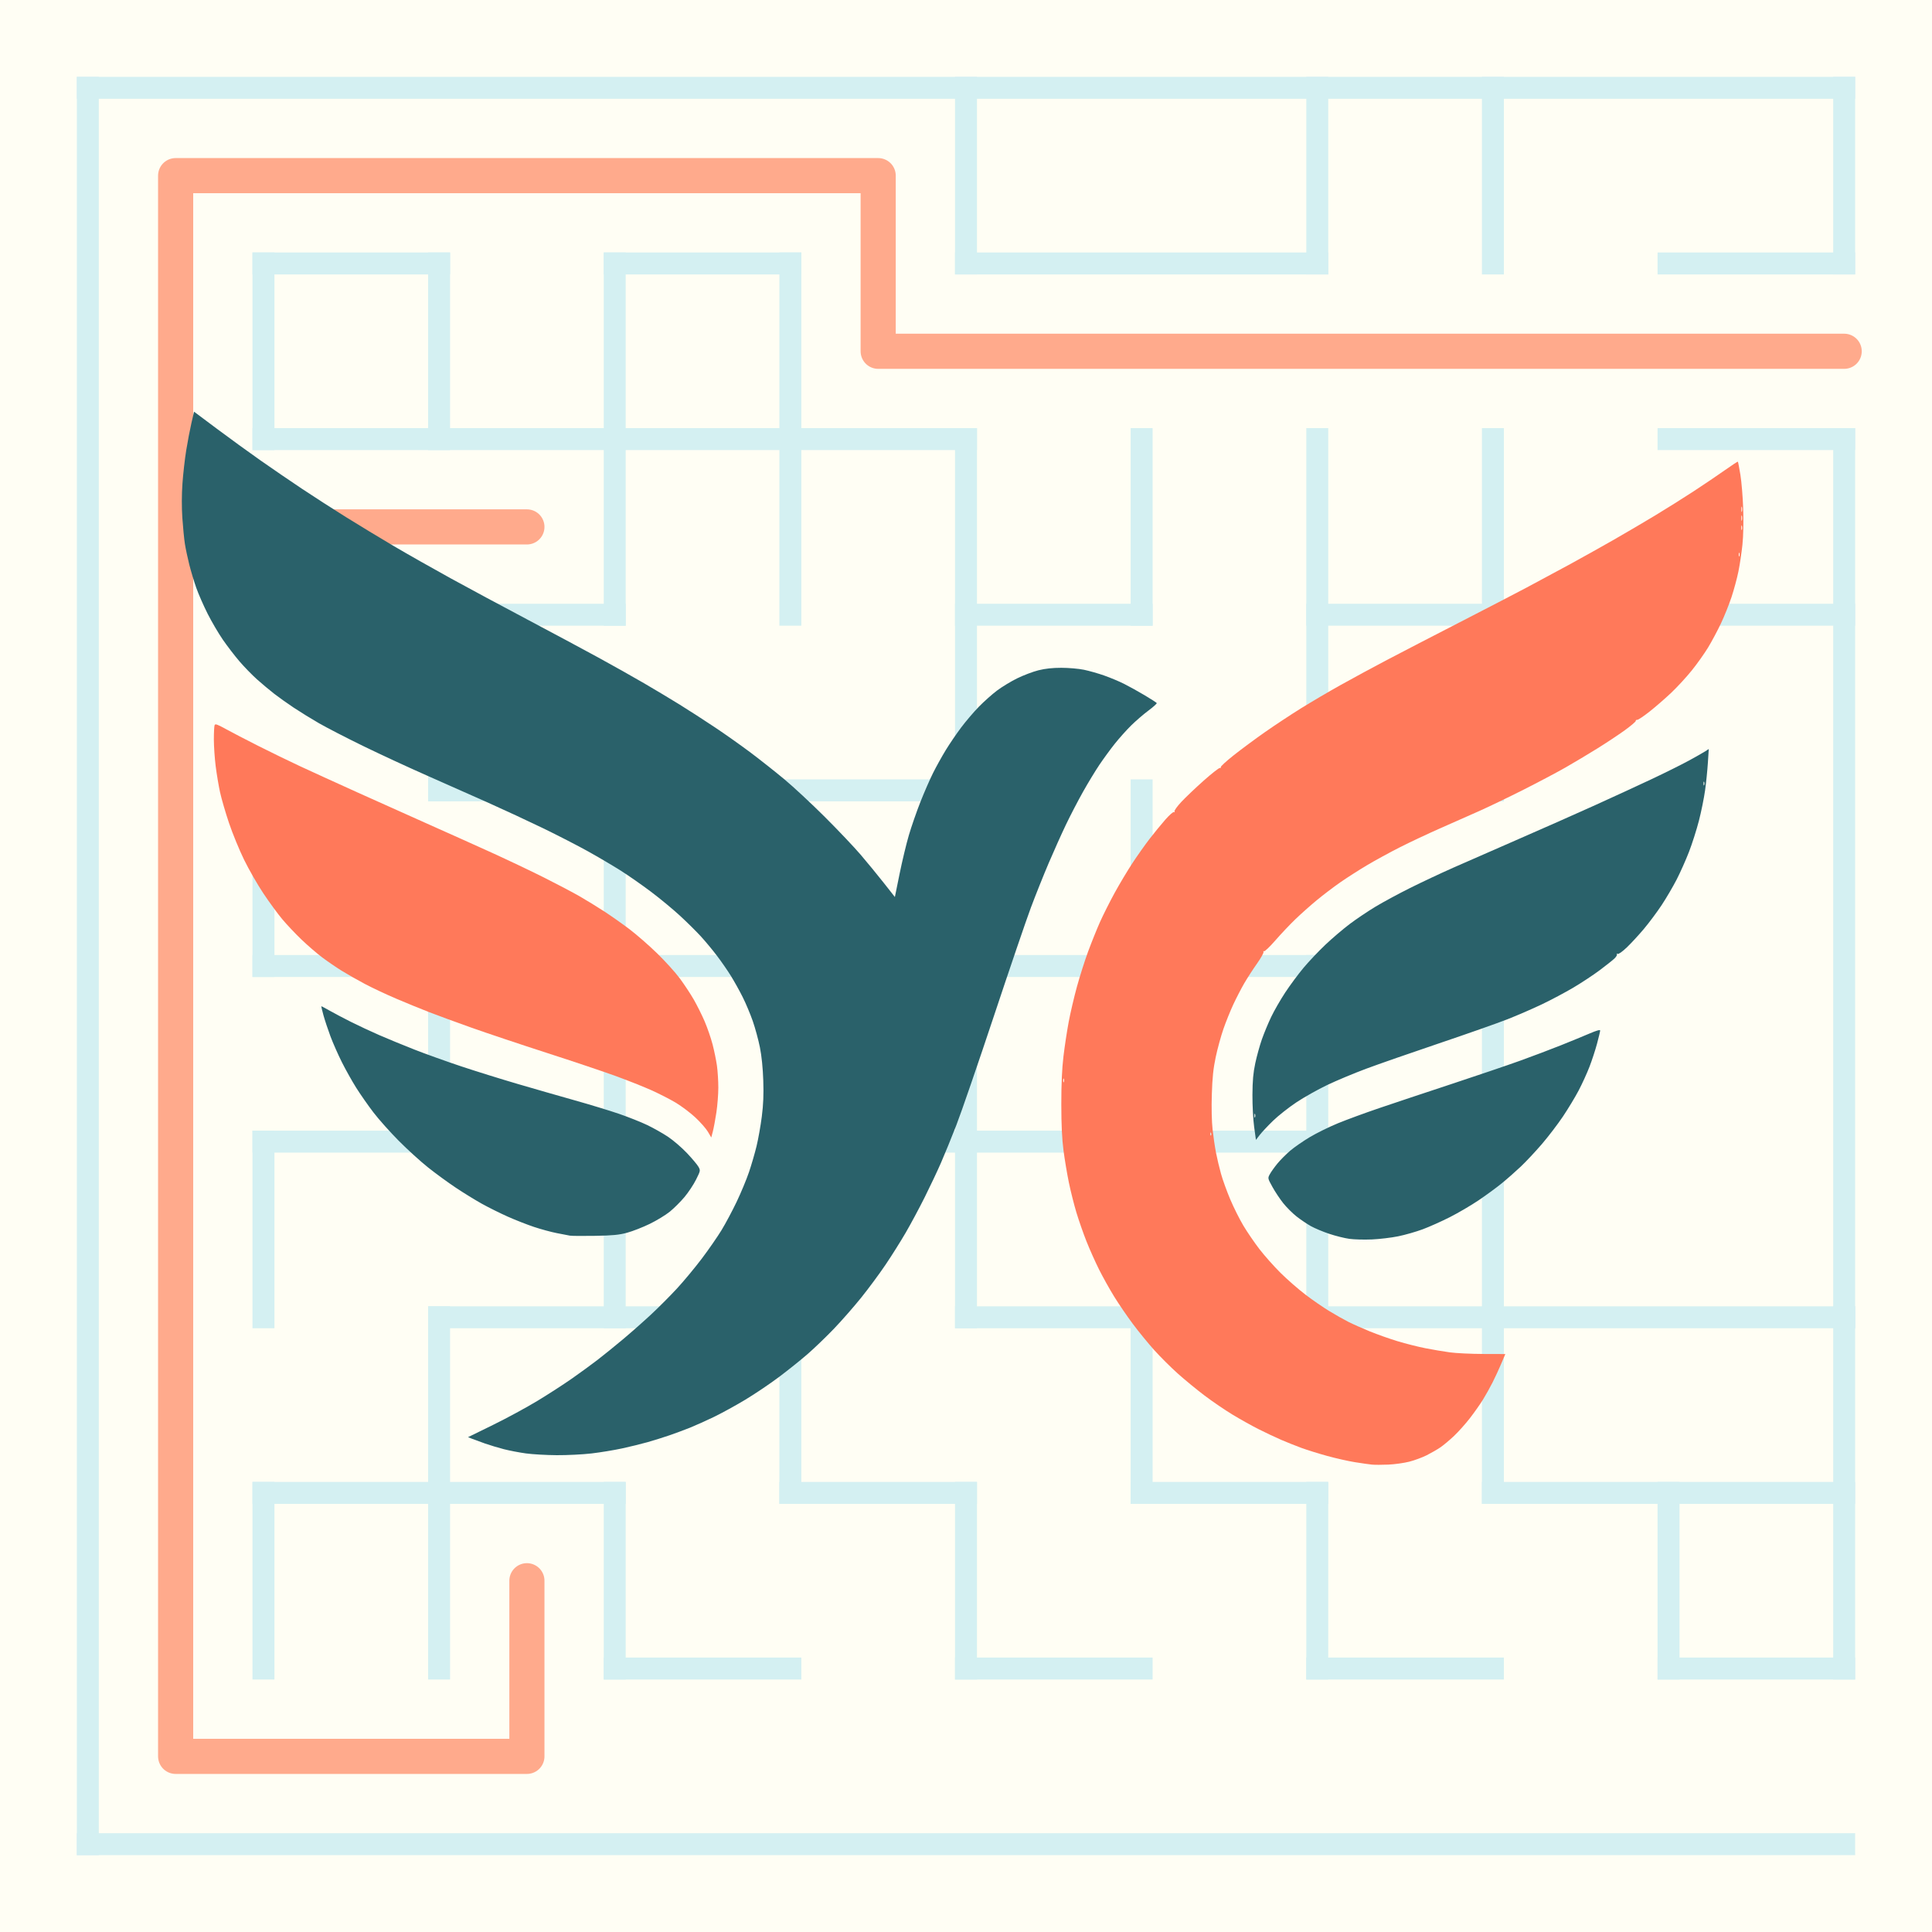
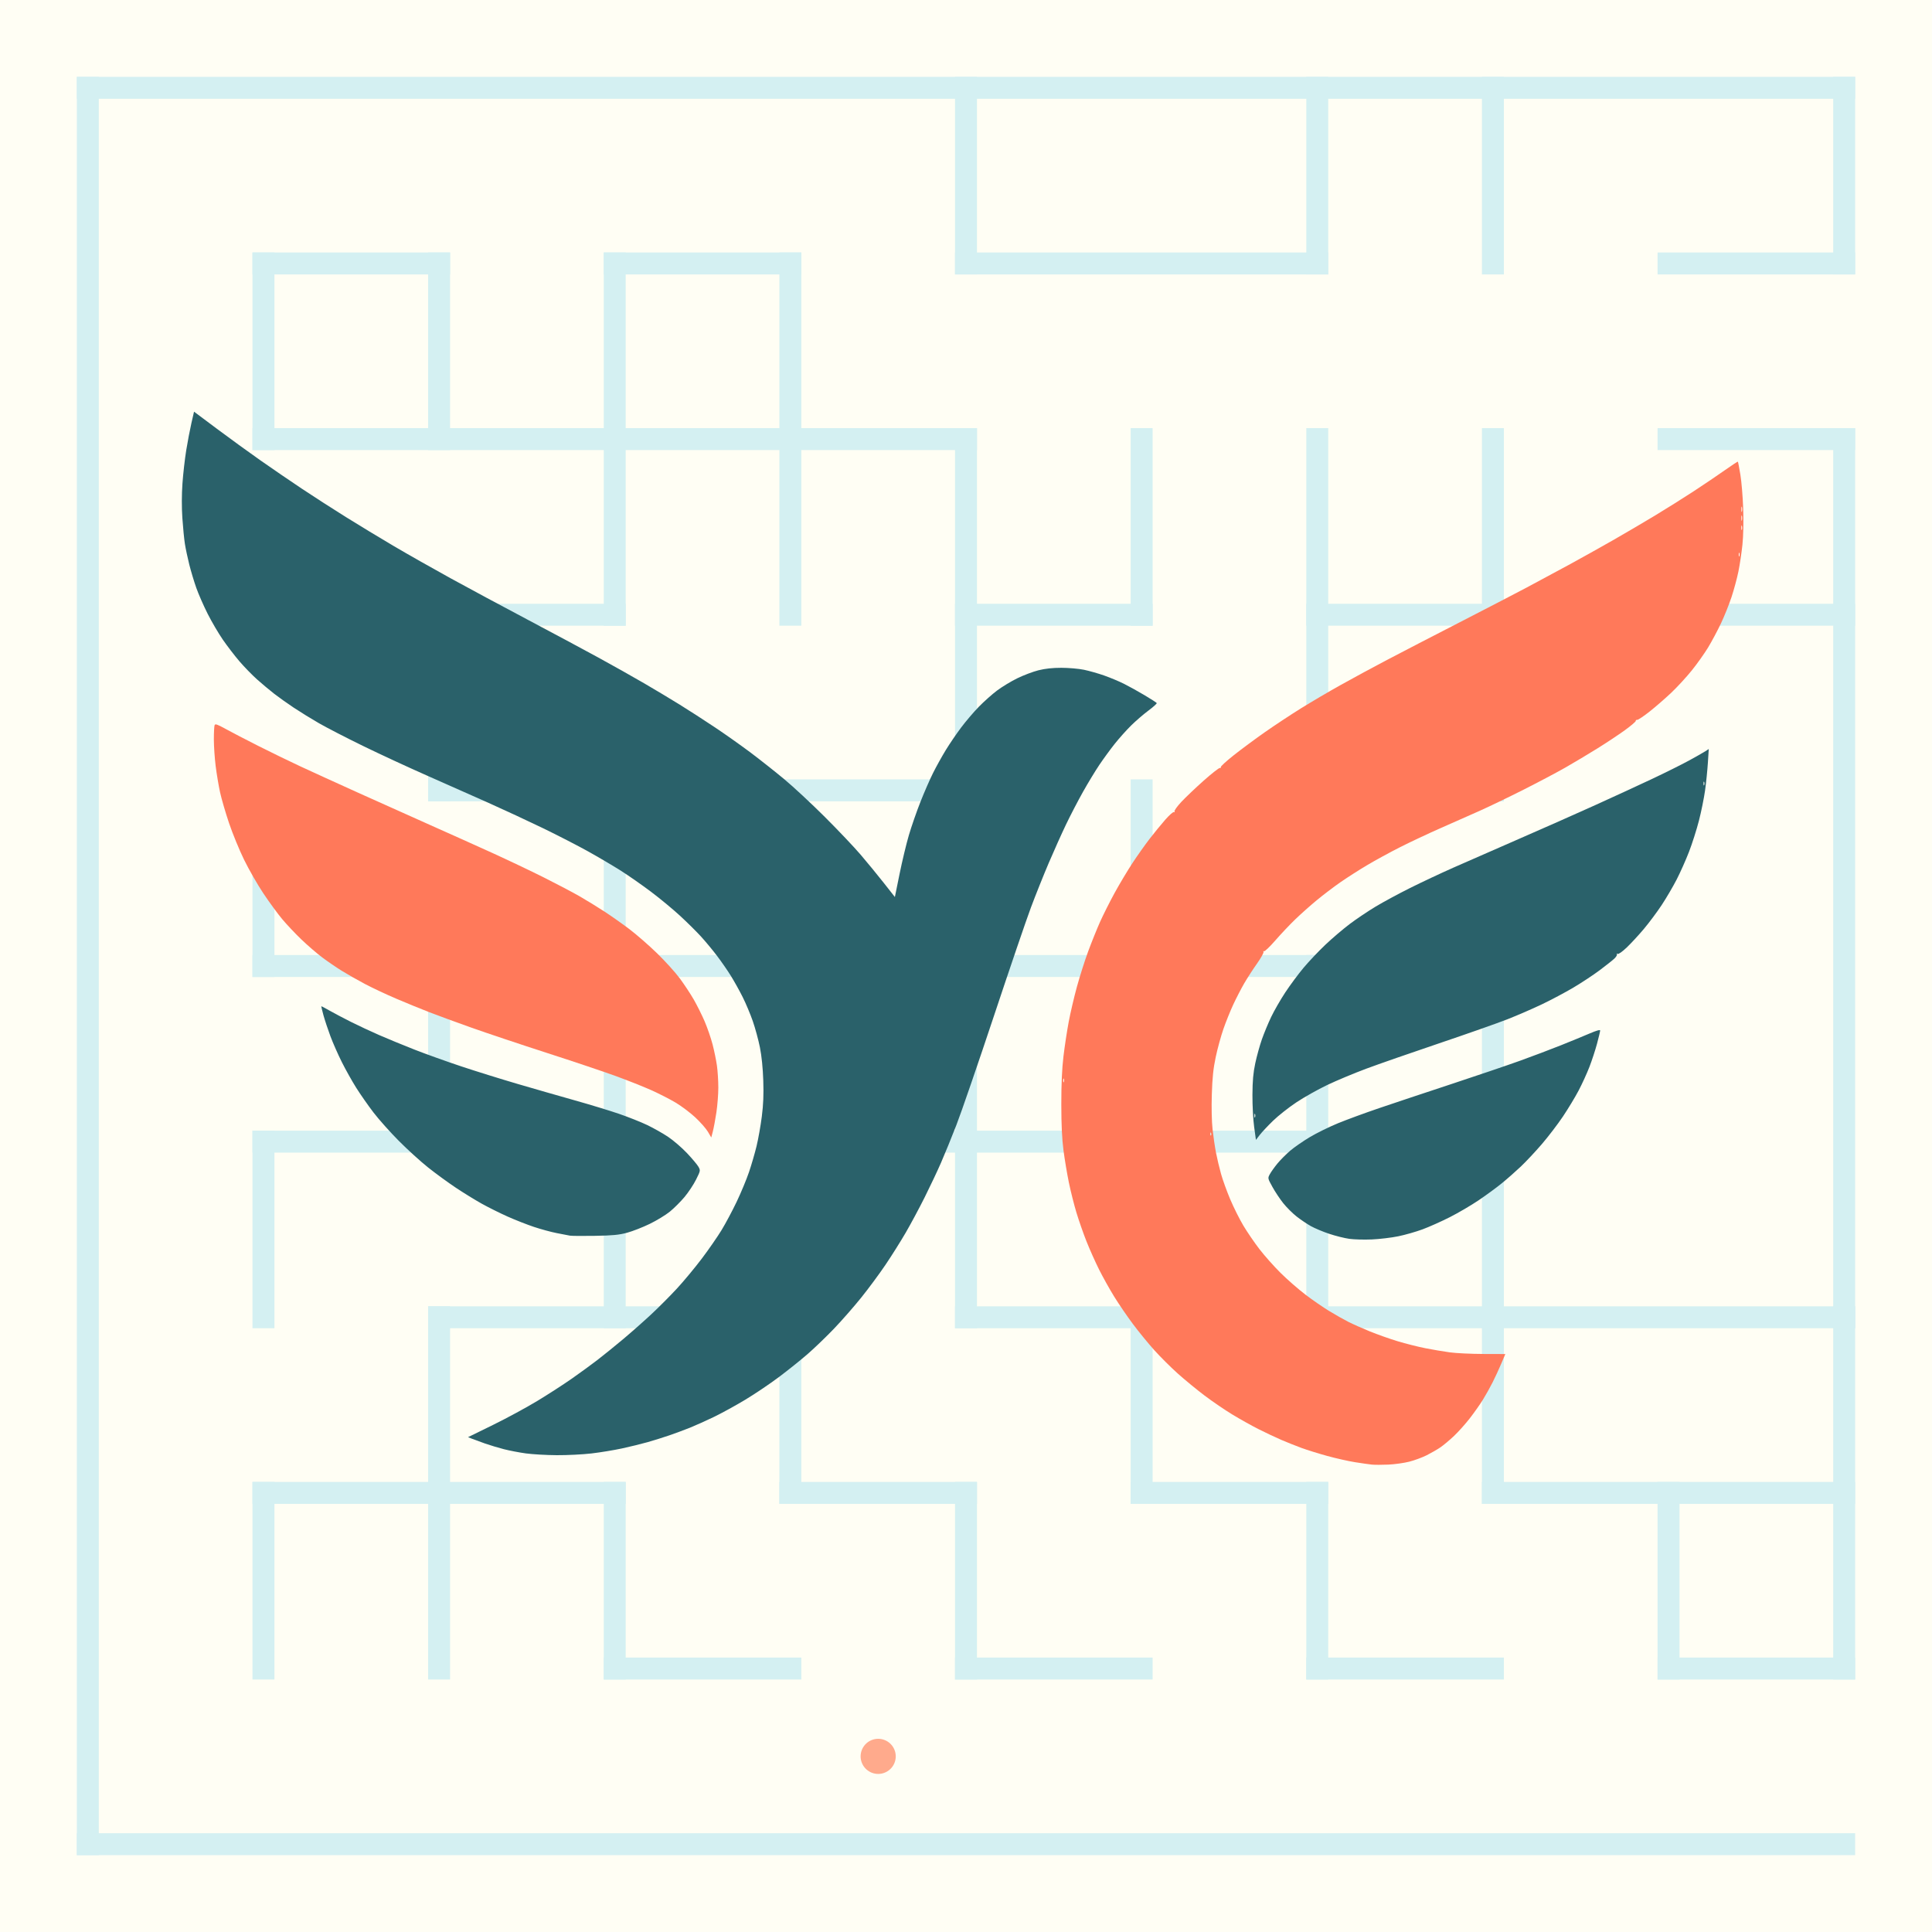
<svg xmlns="http://www.w3.org/2000/svg" width="440" height="440" viewBox="0 0 440 440">
  <rect width="440" height="440" fill="#fffef4" />
+   <style>
+     /* C-once: draw main path, hold at stopping point, then push two steps further */
+     .maze-thread {
+       stroke-dasharray: 1180;
+       stroke-dashoffset: 1180;
+       animation: draw-maze 100s 1s forwards;
+     }
+     @keyframes draw-maze {
+       0%   { stroke-dashoffset: 1180; animation-timing-function: linear; }
+       65%  { stroke-dashoffset: 80;   }                           /* main path done */
+       78%  { stroke-dashoffset: 80;   animation-timing-function: ease-out; } /* hold */
+       100% { stroke-dashoffset: 0;    }                           /* extension drawn */
+     }
+   </style>
  <g stroke="#d4f0f2" stroke-width="5" stroke-linecap="square" fill="none">
    <line x1="20" y1="20" x2="420" y2="20" />
    <line x1="20" y1="420" x2="420" y2="420" />
    <line x1="20" y1="20" x2="20" y2="420" />
    <line x1="420" y1="20" x2="420" y2="60" />
    <line x1="420" y1="100" x2="420" y2="300" />
    <line x1="420" y1="300" x2="420" y2="380" />
    <line x1="60" y1="60" x2="100" y2="60" />
    <line x1="140" y1="60" x2="180" y2="60" />
    <line x1="220" y1="60" x2="300" y2="60" />
    <line x1="380" y1="60" x2="420" y2="60" />
    <line x1="60" y1="100" x2="220" y2="100" />
    <line x1="380" y1="100" x2="420" y2="100" />
    <line x1="60" y1="140" x2="140" y2="140" />
    <line x1="220" y1="140" x2="260" y2="140" />
    <line x1="300" y1="140" x2="420" y2="140" />
    <line x1="100" y1="180" x2="220" y2="180" />
    <line x1="300" y1="180" x2="340" y2="180" />
    <line x1="60" y1="220" x2="100" y2="220" />
    <line x1="140" y1="220" x2="340" y2="220" />
    <line x1="60" y1="260" x2="140" y2="260" />
    <line x1="180" y1="260" x2="340" y2="260" />
    <line x1="100" y1="300" x2="180" y2="300" />
    <line x1="220" y1="300" x2="260" y2="300" />
    <line x1="300" y1="300" x2="420" y2="300" />
    <line x1="60" y1="340" x2="140" y2="340" />
    <line x1="180" y1="340" x2="220" y2="340" />
    <line x1="260" y1="340" x2="300" y2="340" />
    <line x1="340" y1="340" x2="420" y2="340" />
    <line x1="140" y1="380" x2="180" y2="380" />
    <line x1="220" y1="380" x2="260" y2="380" />
    <line x1="300" y1="380" x2="340" y2="380" />
    <line x1="380" y1="380" x2="420" y2="380" />
    <line x1="60" y1="60" x2="60" y2="100" />
    <line x1="60" y1="180" x2="60" y2="220" />
    <line x1="60" y1="260" x2="60" y2="300" />
    <line x1="60" y1="340" x2="60" y2="380" />
    <line x1="100" y1="60" x2="100" y2="100" />
    <line x1="100" y1="140" x2="100" y2="180" />
    <line x1="100" y1="220" x2="100" y2="260" />
    <line x1="100" y1="300" x2="100" y2="380" />
    <line x1="140" y1="60" x2="140" y2="140" />
    <line x1="140" y1="180" x2="140" y2="300" />
    <line x1="140" y1="340" x2="140" y2="380" />
    <line x1="180" y1="60" x2="180" y2="140" />
    <line x1="180" y1="220" x2="180" y2="340" />
    <line x1="220" y1="20" x2="220" y2="60" />
    <line x1="220" y1="100" x2="220" y2="300" />
    <line x1="220" y1="340" x2="220" y2="380" />
    <line x1="260" y1="100" x2="260" y2="140" />
    <line x1="260" y1="180" x2="260" y2="260" />
    <line x1="260" y1="300" x2="260" y2="340" />
    <line x1="300" y1="20" x2="300" y2="60" />
    <line x1="300" y1="100" x2="300" y2="180" />
    <line x1="300" y1="220" x2="300" y2="300" />
    <line x1="300" y1="340" x2="300" y2="380" />
    <line x1="340" y1="20" x2="340" y2="60" />
    <line x1="340" y1="100" x2="340" y2="180" />
    <line x1="340" y1="220" x2="340" y2="340" />
    <line x1="380" y1="340" x2="380" y2="380" />
  </g>
-   <polyline points="420,80             400,80  360,80  320,80  280,80  240,80  200,80             200,40             160,40  120,40  80,40  40,40             40,80  40,120             80,120  120,120  80,120  40,120             40,160  40,200  40,240  40,280  40,320  40,360  40,400             80,400  120,400  120,360  120,400" fill="none" stroke="#ffaa8c" stroke-width="8" stroke-linecap="round" stroke-linejoin="round" />
+   <polyline class="maze-thread" points="420,80             400,80  360,80  320,80  280,80  240,80  200,80             200,40             160,40  120,40  80,40  40,40             40,80  40,120             80,120  120,120  80,120  40,120             40,160  40,200  40,240  40,280  40,320  40,360  40,400             80,400  120,400  120,360  120,400             160,400  200,400" fill="none" stroke="#ffaa8c" stroke-width="8" stroke-linecap="round" stroke-linejoin="round" />
  <g transform="translate(0,73.3) scale(0.2865)">
    <path fill="#2a616a" d="M418 899.49c-5.225-.718-13.1-2.231-17.5-3.363s-11.15-3.164-15-4.516-8.453-3.037-10.229-3.745l-3.228-1.288 19.728-9.667c10.851-5.316 26.802-13.953 35.446-19.192 8.645-5.24 21.02-13.242 27.5-17.784s15.608-11.203 20.283-14.802 13.743-10.937 20.15-16.306c6.408-5.37 16.533-14.309 22.5-19.864 5.968-5.556 15.277-14.908 20.689-20.782 5.41-5.875 14.249-16.531 19.64-23.681 5.39-7.15 12.407-17.275 15.59-22.5 3.185-5.225 8.583-15.35 11.997-22.5s7.815-17.725 9.78-23.5c1.966-5.775 4.693-15.13 6.06-20.79 1.368-5.66 3.243-16.226 4.166-23.48 1.22-9.59 1.538-17.422 1.163-28.709-.33-9.917-1.292-19.408-2.665-26.286-1.181-5.921-3.737-15.33-5.679-20.91-1.942-5.578-5.569-14.201-8.06-19.161s-6.704-12.525-9.363-16.812c-2.658-4.286-7.669-11.519-11.135-16.072-3.466-4.554-9.183-11.43-12.705-15.28-3.521-3.85-10.953-11.203-16.515-16.34s-15.963-13.745-23.113-19.128c-7.15-5.382-17.95-12.924-24-16.758-6.05-3.835-17.724-10.717-25.942-15.293s-24.419-12.908-36-18.516c-11.582-5.607-31.183-14.72-43.558-20.251a12701 12701 0 0 0-49-21.737c-14.575-6.424-37.3-16.951-50.5-23.393s-28.95-14.568-35-18.058-15.05-9.041-20-12.337-11.925-8.258-15.5-11.026-9.722-7.914-13.659-11.435-10.237-9.993-14-14.382-9.69-12.112-13.174-17.163c-3.483-5.05-8.944-14.361-12.136-20.69s-7.235-15.555-8.984-20.5c-1.75-4.946-4.257-13.268-5.571-18.493s-2.888-12.65-3.495-16.5-1.516-13.075-2.019-20.5c-.575-8.504-.548-18.68.074-27.5.543-7.7 1.892-19.584 2.998-26.41 1.106-6.825 2.956-16.522 4.11-21.55l2.1-9.14 18.135 13.562c9.974 7.46 25.556 18.769 34.628 25.132s23.918 16.519 32.993 22.567 24.825 16.188 35 22.534 27.348 16.748 38.162 23.116 31.063 17.845 45 25.505c13.936 7.66 41.313 22.379 60.838 32.708s44.95 23.945 56.5 30.258c11.55 6.314 27.969 15.54 36.487 20.505 8.517 4.964 21.338 12.652 28.49 17.084 7.153 4.432 19.76 12.574 28.017 18.094s21.086 14.604 28.51 20.189c7.422 5.585 19.346 15.02 26.496 20.968s21.589 19.378 32.087 29.846c10.497 10.468 23.327 23.991 28.51 30.052 5.185 6.06 13.438 16.117 18.343 22.346l8.916 11.327 3.726-18.347c2.05-10.09 5.381-23.971 7.404-30.846s6.168-18.8 9.214-26.5 7.57-18.05 10.054-23 6.981-13.048 9.995-17.995 8.564-13.1 12.335-18.117 10.133-12.464 14.136-16.548c4.004-4.085 10.43-9.805 14.28-12.712s11.05-7.28 16-9.717 12.56-5.326 16.91-6.42c5.37-1.352 11.244-1.991 18.292-1.991 5.71 0 13.776.701 17.924 1.558 4.149.857 11.442 2.933 16.208 4.615 4.766 1.681 11.816 4.635 15.666 6.564 3.85 1.928 11.175 5.99 16.277 9.024 5.103 3.035 9.482 5.85 9.732 6.254.25.405-2.723 3.1-6.607 5.988s-10.083 8.232-13.774 11.874c-3.692 3.643-9.559 10.207-13.039 14.588s-8.972 11.9-12.205 16.708c-3.234 4.809-9.11 14.5-13.057 21.535s-10.005 18.7-13.462 25.92-9.62 20.945-13.7 30.5c-4.078 9.554-10.446 25.472-14.152 35.372s-16.983 48.825-29.507 86.5c-12.523 37.675-25.92 76.6-29.77 86.5-3.852 9.9-9.362 23.4-12.246 30s-8.733 18.975-12.998 27.5-11.023 21.125-15.016 28-11.212 18.35-16.04 25.5c-4.83 7.15-13.479 18.85-19.221 26s-15.446 18.234-21.562 24.632-15.562 15.498-20.988 20.224-15.763 13.016-22.97 18.423c-7.208 5.408-19.313 13.56-26.9 18.118s-18.78 10.693-24.873 13.636c-6.092 2.943-14.642 6.78-19 8.528-4.357 1.747-11.747 4.49-16.422 6.096s-12.452 4.038-17.282 5.406-13.968 3.607-20.306 4.977-17.234 3.16-24.212 3.976-19.44 1.438-27.694 1.381-19.281-.69-24.506-1.408m654.618-170.559c-3.786-.523-10.986-2.322-16-3.997-5.015-1.675-11.593-4.434-14.618-6.13-3.025-1.697-8.125-5.143-11.333-7.658s-7.994-7.289-10.634-10.61-6.5-9.13-8.577-12.91c-3.769-6.861-3.773-6.882-2.039-10.102.956-1.775 3.646-5.553 5.978-8.396s6.91-7.447 10.173-10.231c3.262-2.785 10.337-7.684 15.722-10.887s15.392-8.128 22.239-10.943c6.847-2.816 21.566-8.222 32.71-12.015s36.911-12.383 57.261-19.09c20.35-6.706 45.1-15.115 55-18.685s24.525-9.104 32.5-12.297 18.213-7.402 22.75-9.355c5.173-2.225 8.25-3.097 8.248-2.337 0 .667-1.113 5.356-2.47 10.422-1.358 5.065-4.082 13.39-6.054 18.5s-5.834 13.565-8.581 18.79c-2.748 5.225-8.375 14.537-12.506 20.692-4.132 6.156-11.695 16.056-16.809 22-5.113 5.945-12.625 13.958-16.692 17.808s-10.852 9.818-15.076 13.261c-4.225 3.444-12.547 9.544-18.495 13.556s-16.215 10.03-22.815 13.375-16.295 7.68-21.543 9.634c-5.25 1.953-14.024 4.465-19.5 5.58s-14.907 2.242-20.957 2.503c-6.05.26-14.097.045-17.882-.478 M453 726.38c-1.375-.257-6.1-1.17-10.5-2.027s-12.5-3.058-18-4.891-14.95-5.545-21-8.247-15.263-7.287-20.473-10.187-14.496-8.618-20.637-12.707-16.053-11.325-22.028-16.079-16.487-14.304-23.362-21.224-15.95-17.096-20.167-22.615-10.354-14.3-13.639-19.513c-3.284-5.213-8.44-14.409-11.456-20.434s-7.09-15.25-9.051-20.501c-1.962-5.25-4.465-12.788-5.563-16.75S255.28 544 255.468 544s3.196 1.621 6.686 3.602c3.49 1.982 11.071 5.975 16.846 8.875s15.9 7.63 22.5 10.51c6.6 2.882 19.2 8.066 28 11.52s25.45 9.426 37 13.27c11.55 3.845 31.8 10.154 45 14.021s33.675 9.75 45.5 13.071c11.825 3.323 27.575 8.122 35 10.665s17.57 6.577 22.543 8.963c4.974 2.386 12.433 6.605 16.574 9.375s10.873 8.569 14.957 12.885c4.084 4.317 8.19 9.204 9.123 10.86 1.668 2.961 1.636 3.137-1.875 10.194-1.965 3.95-6.12 10.213-9.232 13.92-3.113 3.705-8.344 8.917-11.625 11.58-3.28 2.663-10.465 7.036-15.965 9.718-5.5 2.681-13.6 5.848-18 7.037-6.447 1.742-11.398 2.222-25.5 2.471-9.625.17-18.625.1-20-.158m543.93-86.493c-.787-5.712-1.392-17.136-1.345-25.386.065-11.341.615-17.485 2.257-25.188 1.194-5.604 3.562-14.154 5.262-19 1.7-4.847 5.027-12.862 7.391-17.812 2.365-4.95 7.415-13.725 11.221-19.5s10.372-14.613 14.59-19.641c4.22-5.028 12.049-13.284 17.4-18.348s14.036-12.453 19.302-16.42c5.265-3.966 14.505-10.172 20.533-13.791 6.027-3.62 18.307-10.25 27.288-14.736 8.98-4.485 24.506-11.782 34.5-16.215s33.471-14.72 52.171-22.859 45.925-20.198 60.5-26.798 35.05-16.037 45.5-20.972 23.627-11.503 29.283-14.595 11.466-6.397 12.912-7.344l2.628-1.723-.705 10.971c-.388 6.034-1.393 15.916-2.234 21.96s-3.032 16.845-4.87 24c-1.837 7.156-5.396 18.319-7.907 24.806-2.51 6.487-6.914 16.367-9.784 21.955s-8.199 14.68-11.84 20.205-10.024 14.095-14.184 19.045-10.313 11.616-13.674 14.814c-3.626 3.45-6.582 5.521-7.272 5.095-.66-.407-.894-.285-.543.283.34.551-.603 2.139-2.096 3.529s-6.764 5.558-11.714 9.263-14.273 9.86-20.717 13.678c-6.445 3.818-17.695 9.8-25 13.293-7.306 3.493-19.684 8.864-27.508 11.935s-32.348 11.704-54.5 19.183c-22.151 7.479-48.15 16.534-57.775 20.122s-23.556 9.411-30.957 12.94-18.457 9.748-24.568 13.817-14.494 10.696-18.63 14.724c-4.134 4.028-8.86 9.073-10.501 11.21l-2.984 3.887zm.732-10.136c-.277-.687-.504-.125-.504 1.25s.227 1.938.504 1.25c.278-.687.278-1.812 0-2.5m357-264c-.277-.687-.504-.125-.504 1.25s.227 1.938.504 1.25c.278-.687.278-1.812 0-2.5" />
    <path fill="#ff795a" d="M1090.5 908.386c-2.2-.224-8.275-1.091-13.5-1.927-5.225-.835-15.125-3.068-22-4.962s-16.1-4.767-20.5-6.385-11.6-4.491-16-6.386-12.5-5.716-18-8.49-14.914-8.034-20.92-11.688c-6.005-3.653-15.905-10.405-22-15.003-6.094-4.599-15.66-12.454-21.256-17.456-5.597-5.003-14.106-13.482-18.91-18.842-4.802-5.361-12.425-14.697-16.94-20.747-4.514-6.05-11.16-15.78-14.768-21.621-3.608-5.842-9.01-15.517-12.004-21.5s-7.5-16.054-10.013-22.379-6.128-16.675-8.033-23-4.617-17.125-6.027-24-3.327-18.35-4.26-25.5c-1.17-8.972-1.702-20.282-1.716-36.5-.013-16.019.527-28.116 1.697-38 .944-7.975 2.823-20.375 4.176-27.556 1.352-7.18 4.302-19.78 6.556-27.997 2.253-8.218 6.255-20.793 8.893-27.945 2.638-7.15 6.858-17.638 9.377-23.305s7.774-16.128 11.676-23.248 10.277-17.784 14.165-23.698c3.888-5.913 10.02-14.576 13.626-19.251s9.217-11.536 12.469-15.247c3.252-3.71 6.387-6.454 6.967-6.095.597.368.76.176.378-.443-.372-.602 2.07-4.032 5.429-7.622 3.357-3.59 11.307-11.154 17.665-16.81s12.165-10.221 12.905-10.146 1.108-.249.817-.72c-.292-.472 4.325-4.704 10.26-9.405s17.091-12.96 24.791-18.356c7.7-5.395 20.525-13.87 28.5-18.834s22.15-13.302 31.5-18.53c9.35-5.227 26-14.236 37-20.02 11-5.782 36.875-19.18 57.5-29.773s44.7-23.085 53.5-27.76a4557 4557 0 0 0 33.5-18.025c9.625-5.239 25.375-14.028 35-19.53s24.7-14.35 33.5-19.662c8.8-5.31 22.703-14.04 30.896-19.397 8.193-5.358 19.362-12.908 24.82-16.779 5.46-3.87 10.074-6.882 10.254-6.692s1.073 4.846 1.985 10.346 1.92 17.68 2.241 27.065c.356 10.435.123 21.508-.602 28.5-.651 6.29-2.082 15.87-3.18 21.292-1.097 5.42-3.585 14.646-5.528 20.5s-5.732 15.276-8.42 20.938c-2.687 5.663-7.24 14.19-10.115 18.951-2.875 4.76-8.711 12.986-12.968 18.279-4.258 5.292-11.617 13.291-16.353 17.775s-12.465 11.2-17.172 14.926-9.171 6.714-9.92 6.642c-.747-.073-1.265.304-1.149.838s-3.788 3.869-8.676 7.41c-4.887 3.542-14.71 10.057-21.826 14.479-7.117 4.42-18.418 11.176-25.113 15.012-6.696 3.835-21.849 11.856-33.674 17.823s-27.575 13.554-35 16.86-21.375 9.481-31 13.723c-9.625 4.241-24.025 11.013-32 15.047s-19.838 10.51-26.363 14.391-16.144 10.042-21.377 13.691-13.62 10.03-18.638 14.18c-5.017 4.15-12.656 10.951-16.975 15.112s-11.464 11.72-15.878 16.796c-4.413 5.077-8.486 8.945-9.05 8.596-.573-.354-.727-.149-.35.462.373.604-1.97 4.836-5.206 9.405s-7.822 11.663-10.189 15.764-6.22 11.555-8.56 16.565c-2.34 5.009-5.88 13.772-7.864 19.473-1.985 5.701-4.754 15.797-6.155 22.435-1.933 9.164-2.68 16.295-3.1 29.615-.336 10.642-.095 21.66.612 28 .641 5.75 1.863 14.055 2.716 18.455.852 4.4 2.637 11.918 3.967 16.707 1.329 4.789 4.638 13.949 7.352 20.355s7.414 15.799 10.442 20.873 8.763 13.464 12.745 18.645 11.549 13.695 16.815 18.92 14.119 12.964 19.672 17.197c5.552 4.234 14.098 10.134 18.99 13.113s11.73 6.845 15.196 8.593c3.467 1.748 11.117 5.15 17 7.56 5.884 2.409 15.873 5.944 22.198 7.855s16.225 4.408 22 5.549c5.775 1.14 14.55 2.625 19.5 3.298 4.95.674 16.898 1.25 26.55 1.28l17.55.055-3.16 7.5c-1.74 4.125-4.855 10.861-6.924 14.97-2.07 4.107-5.59 10.407-7.824 14-2.233 3.591-6.849 10.13-10.256 14.53s-9.06 10.726-12.565 14.057c-3.504 3.332-8.396 7.435-10.871 9.117s-7.36 4.5-10.856 6.261c-3.496 1.76-9.734 4.065-13.862 5.12-4.128 1.057-11.618 2.104-16.644 2.33-5.026.224-10.938.225-13.138 0z M962.683 644.813c-.32-.798-.556-.561-.604.604-.043 1.054.193 1.644.525 1.312s.368-1.195.08-1.917m-117.02-43.063c-.278-.687-.505-.125-.505 1.25s.227 1.938.504 1.25c.278-.687.278-1.812 0-2.5m537-418c-.278-.687-.505-.125-.505 1.25s.227 1.938.504 1.25c.278-.687.278-1.812 0-2.5m2.03-21.481c-.254-.973-.478-.419-.498 1.231s.187 2.446.46 1.769c.275-.677.292-2.027.038-3m0-8.019c-.251-.962-.457-.175-.457 1.75s.205 2.713.457 1.75c.252-.962.252-2.537 0-3.5m0-7c-.251-.962-.457-.175-.457 1.75s.205 2.713.457 1.75c.252-.962.252-2.537 0-3.5 M562.737 643.814c-1.467-2.503-5.994-7.648-10.06-11.433-4.066-3.784-11.169-9.118-15.785-11.851s-13.342-7.181-19.392-9.883c-6.05-2.703-18.65-7.706-28-11.118s-34.1-11.723-55-18.468-47.9-15.786-60-20.093c-12.1-4.306-27.175-9.837-33.5-12.291s-18.025-7.244-26-10.644-19.225-8.69-25-11.756c-5.775-3.065-14.011-7.75-18.303-10.409-4.291-2.66-11.266-7.428-15.5-10.597-4.233-3.17-11.687-9.59-16.564-14.267s-11.778-11.99-15.335-16.252c-3.556-4.26-10.266-13.437-14.91-20.39-4.643-6.954-11.55-18.992-15.346-26.753-3.797-7.76-9.183-20.874-11.97-29.143-2.786-8.269-6-19.294-7.14-24.5s-2.717-14.624-3.503-20.928S170 337.208 170 331.87c0-5.339.267-10.401.592-11.25.487-1.269 2.047-.74 8.75 2.964 4.487 2.48 16.15 8.543 25.92 13.474 9.77 4.93 24.62 12.158 33 16.06 8.38 3.903 29.188 13.398 46.238 21.1s42.925 19.305 57.5 25.784 36.625 16.383 49 22.01 30.847 14.409 41.05 19.514c10.201 5.106 23.026 11.855 28.5 14.999 5.472 3.143 14.399 8.616 19.836 12.162 5.438 3.545 14.433 9.89 19.99 14.098 5.558 4.209 15.4 12.794 21.872 19.08 6.472 6.284 14.633 15.298 18.135 20.03s8.47 12.251 11.042 16.708c2.57 4.457 6.46 12.246 8.643 17.31s5.05 13.362 6.369 18.441c1.32 5.08 2.886 12.736 3.481 17.013S571 603.442 571 608.694s-.685 14.107-1.521 19.678c-.837 5.57-2.096 12.348-2.799 15.06l-1.276 4.933z" />
  </g>
</svg>
